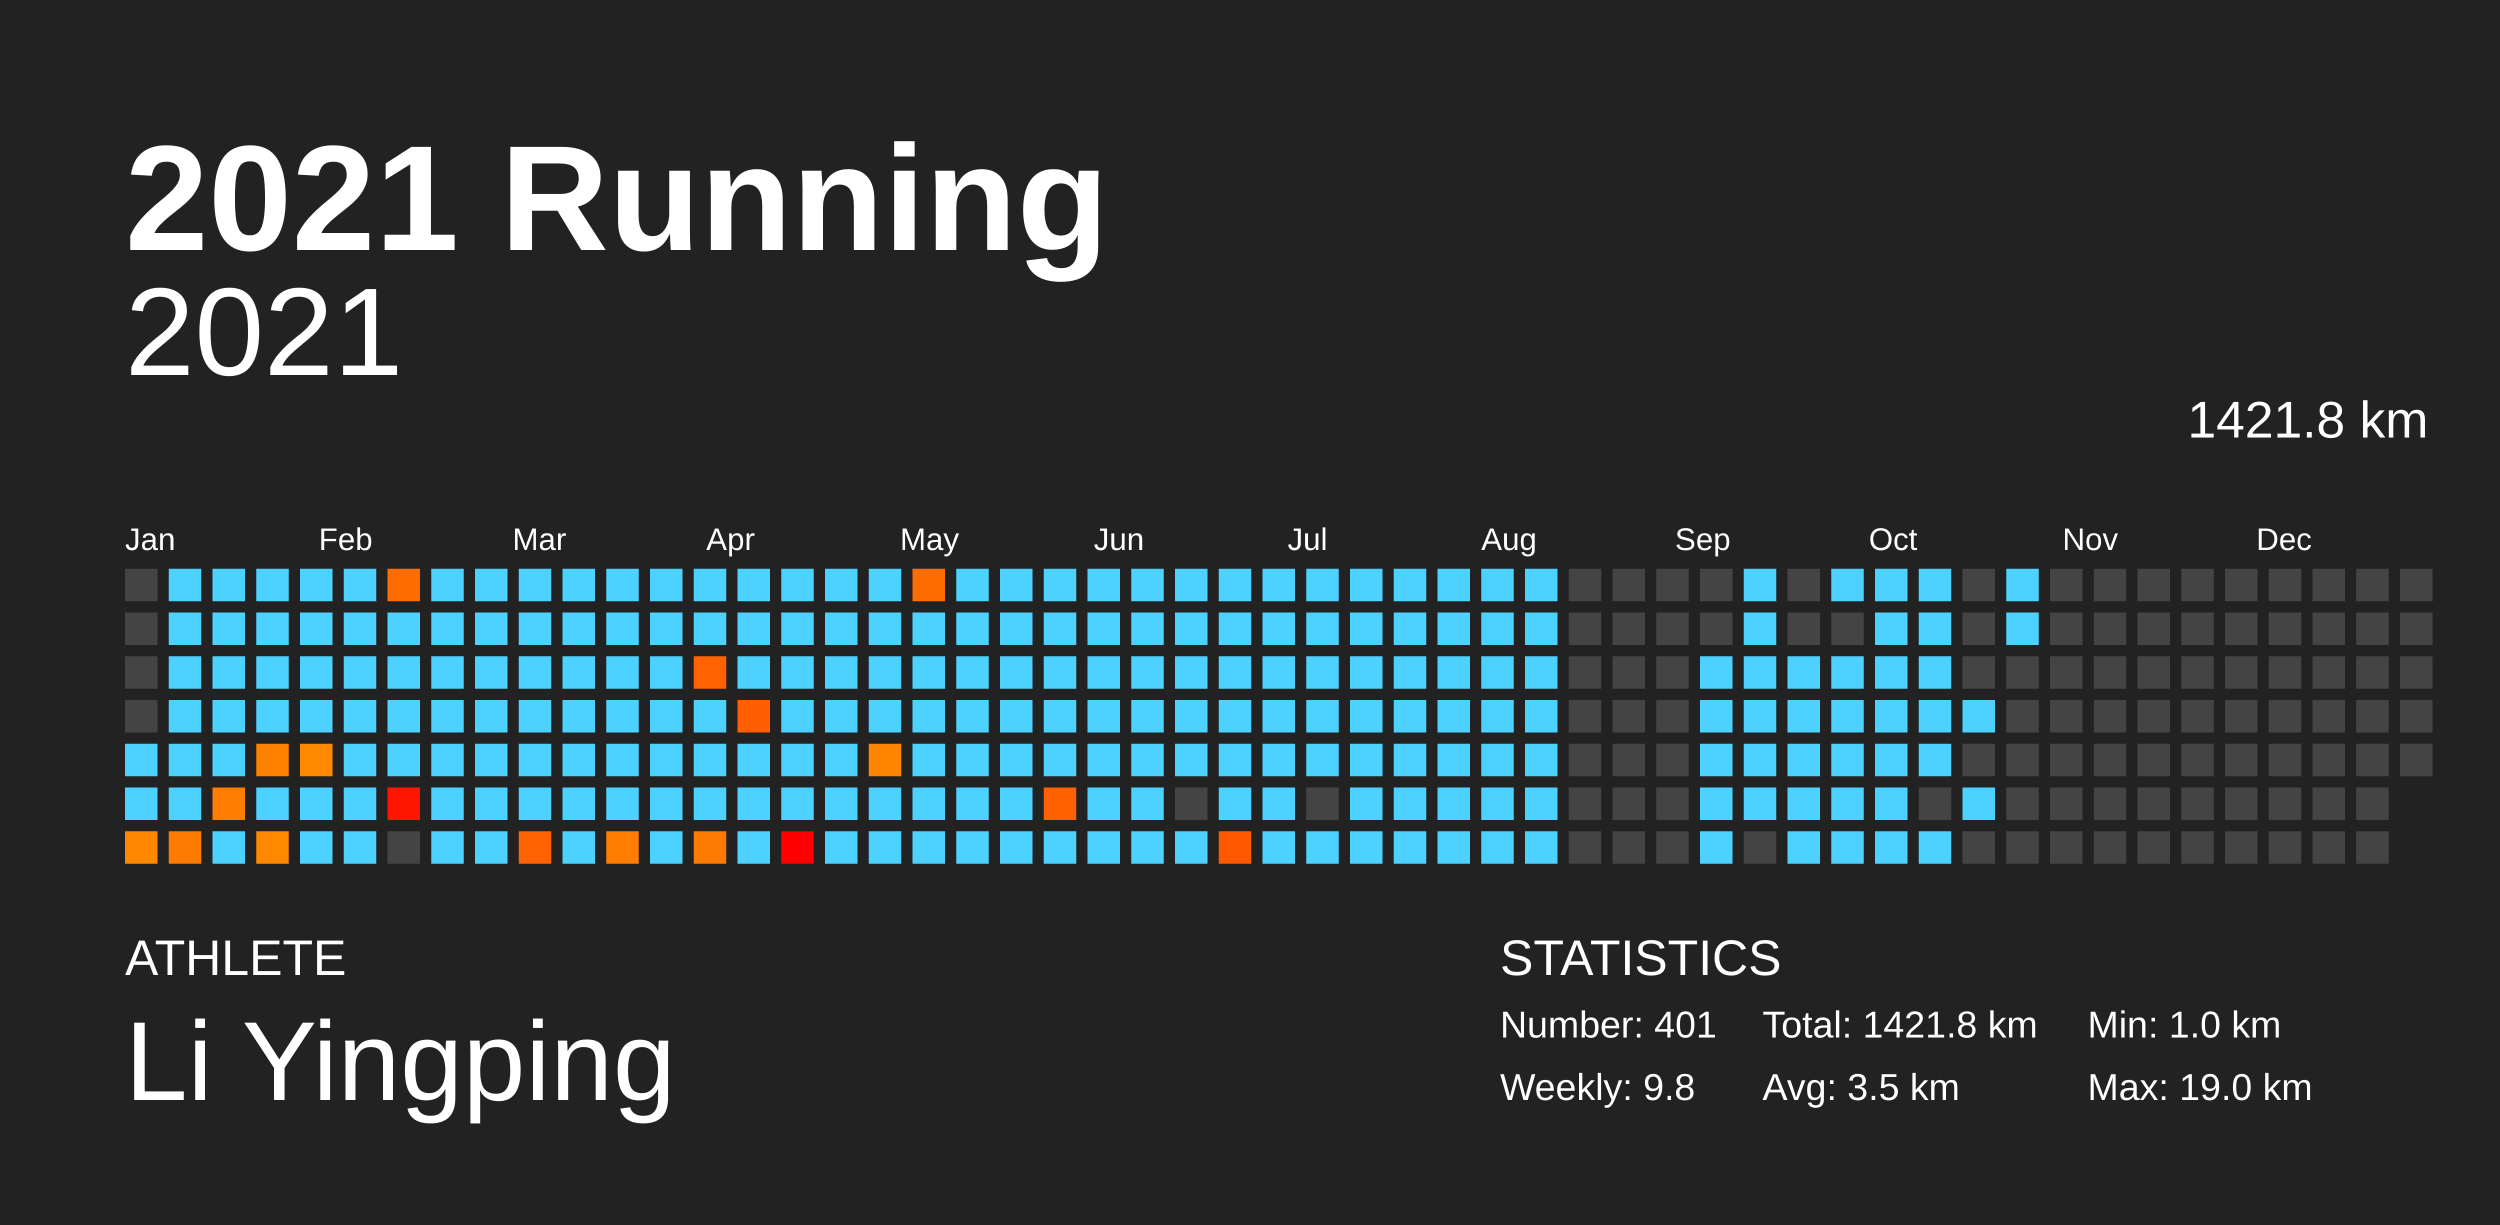
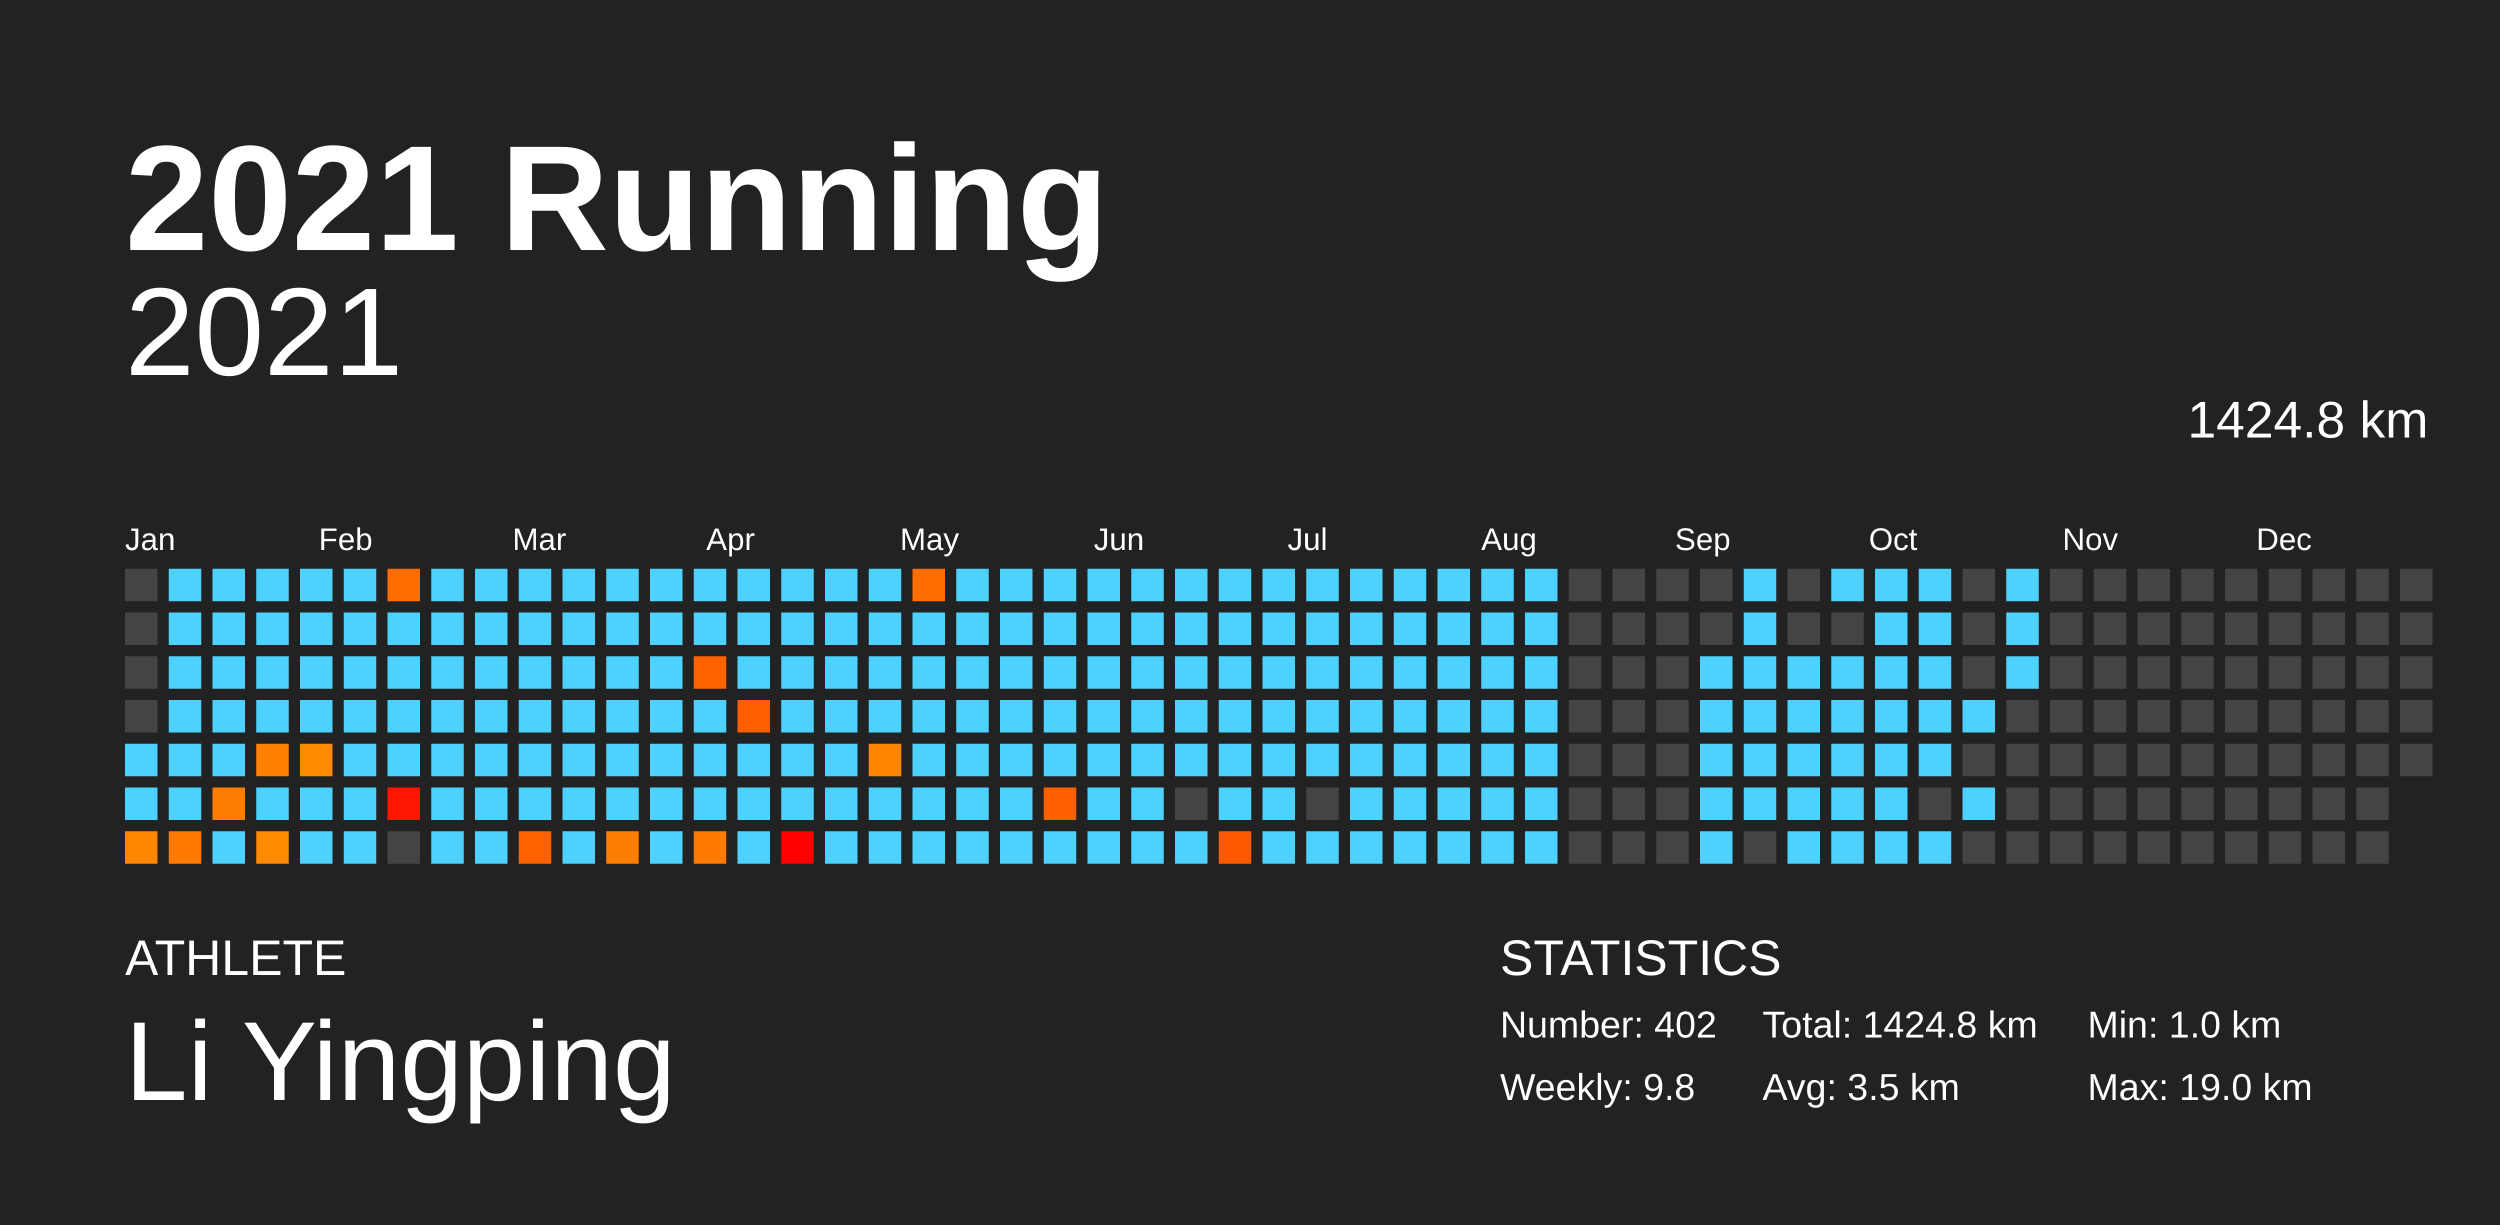
<svg xmlns="http://www.w3.org/2000/svg" baseProfile="full" height="98mm" version="1.1" viewBox="0,0,200,98" width="200mm">
  <defs />
  <rect fill="#222222" height="98" width="200" x="0" y="0" />
  <text fill="#FFFFFF" style="font-size:12px; font-family:Arial; font-weight:bold;" x="10" y="20">2021 Running</text>
  <text fill="#FFFFFF" style="font-size:4px; font-family:Arial" x="10" y="78">ATHLETE</text>
  <text fill="#FFFFFF" style="font-size:9px; font-family:Arial" x="10" y="88">Li Yingping</text>
  <text fill="#FFFFFF" style="font-size:4px; font-family:Arial" x="120" y="78">STATISTICS</text>
-   <text fill="#FFFFFF" style="font-size:3px; font-family:Arial" x="120" y="83">Number: 401</text>
+   <text fill="#FFFFFF" style="font-size:3px; font-family:Arial" x="120" y="83">Number: 402</text>
  <text fill="#FFFFFF" style="font-size:3px; font-family:Arial" x="120" y="88">Weekly: 9.8</text>
-   <text fill="#FFFFFF" style="font-size:3px; font-family:Arial" x="141" y="83">Total: 1421.8 km</text>
+   <text fill="#FFFFFF" style="font-size:3px; font-family:Arial" x="141" y="83">Total: 1424.8 km</text>
  <text fill="#FFFFFF" style="font-size:3px; font-family:Arial" x="141" y="88">Avg: 3.5 km</text>
  <text fill="#FFFFFF" style="font-size:3px; font-family:Arial" x="167" y="83">Min: 1.0 km</text>
  <text fill="#FFFFFF" style="font-size:3px; font-family:Arial" x="167" y="88">Max: 19.0 km</text>
  <text alignment-baseline="hanging" fill="#FFFFFF" style="font-size:10.0px; font-family:Arial;" x="10" y="30">2021</text>
-   <text alignment-baseline="hanging" fill="#FFFFFF" style="font-size:4.125px; font-family:Arial;" x="175" y="35">1421.8 km</text>
+   <text alignment-baseline="hanging" fill="#FFFFFF" style="font-size:4.125px; font-family:Arial;" x="175" y="35">1424.8 km</text>
  <text fill="#FFFFFF" style="font-size:2.5px; font-family:Arial" x="10.0" y="44">Jan</text>
  <text fill="#FFFFFF" style="font-size:2.5px; font-family:Arial" x="25.5" y="44">Feb</text>
  <text fill="#FFFFFF" style="font-size:2.5px; font-family:Arial" x="41.0" y="44">Mar</text>
  <text fill="#FFFFFF" style="font-size:2.5px; font-family:Arial" x="56.5" y="44">Apr</text>
  <text fill="#FFFFFF" style="font-size:2.5px; font-family:Arial" x="72.0" y="44">May</text>
  <text fill="#FFFFFF" style="font-size:2.5px; font-family:Arial" x="87.5" y="44">Jun</text>
  <text fill="#FFFFFF" style="font-size:2.5px; font-family:Arial" x="103.0" y="44">Jul</text>
  <text fill="#FFFFFF" style="font-size:2.5px; font-family:Arial" x="118.5" y="44">Aug</text>
  <text fill="#FFFFFF" style="font-size:2.5px; font-family:Arial" x="134.0" y="44">Sep</text>
  <text fill="#FFFFFF" style="font-size:2.5px; font-family:Arial" x="149.5" y="44">Oct</text>
  <text fill="#FFFFFF" style="font-size:2.5px; font-family:Arial" x="165.0" y="44">Nov</text>
  <text fill="#FFFFFF" style="font-size:2.5px; font-family:Arial" x="180.5" y="44">Dec</text>
  <rect fill="#444444" height="2.6" width="2.6" x="10.0" y="45.5" />
  <rect fill="#444444" height="2.6" width="2.6" x="10.0" y="49.0" />
  <rect fill="#444444" height="2.6" width="2.6" x="10.0" y="52.5" />
  <rect fill="#444444" height="2.6" width="2.6" x="10.0" y="56.0" />
  <rect fill="#4dd2ff" height="2.6" width="2.6" x="10.0" y="59.5" />
  <rect fill="#4dd2ff" height="2.6" width="2.6" x="10.0" y="63.0" />
  <rect fill="#ff8800" height="2.6" width="2.6" x="10.0" y="66.5" />
  <rect fill="#4dd2ff" height="2.6" width="2.6" x="13.5" y="45.5" />
  <rect fill="#4dd2ff" height="2.6" width="2.6" x="13.5" y="49.0" />
  <rect fill="#4dd2ff" height="2.6" width="2.6" x="13.5" y="52.5" />
  <rect fill="#4dd2ff" height="2.6" width="2.6" x="13.5" y="56.0" />
  <rect fill="#4dd2ff" height="2.6" width="2.6" x="13.5" y="59.5" />
  <rect fill="#4dd2ff" height="2.6" width="2.6" x="13.5" y="63.0" />
  <rect fill="#ff7a00" height="2.6" width="2.6" x="13.5" y="66.5" />
  <rect fill="#4dd2ff" height="2.6" width="2.6" x="17.0" y="45.5" />
  <rect fill="#4dd2ff" height="2.6" width="2.6" x="17.0" y="49.0" />
  <rect fill="#4dd2ff" height="2.6" width="2.6" x="17.0" y="52.5" />
  <rect fill="#4dd2ff" height="2.6" width="2.6" x="17.0" y="56.0" />
  <rect fill="#4dd2ff" height="2.6" width="2.6" x="17.0" y="59.5" />
  <rect fill="#ff7d00" height="2.6" width="2.6" x="17.0" y="63.0" />
  <rect fill="#4dd2ff" height="2.6" width="2.6" x="17.0" y="66.5" />
  <rect fill="#4dd2ff" height="2.6" width="2.6" x="20.5" y="45.5" />
  <rect fill="#4dd2ff" height="2.6" width="2.6" x="20.5" y="49.0" />
  <rect fill="#4dd2ff" height="2.6" width="2.6" x="20.5" y="52.5" />
  <rect fill="#4dd2ff" height="2.6" width="2.6" x="20.5" y="56.0" />
  <rect fill="#ff8100" height="2.6" width="2.6" x="20.5" y="59.5" />
  <rect fill="#4dd2ff" height="2.6" width="2.6" x="20.5" y="63.0" />
  <rect fill="#ff8a00" height="2.6" width="2.6" x="20.5" y="66.5" />
  <rect fill="#4dd2ff" height="2.6" width="2.6" x="24.0" y="45.5" />
  <rect fill="#4dd2ff" height="2.6" width="2.6" x="24.0" y="49.0" />
  <rect fill="#4dd2ff" height="2.6" width="2.6" x="24.0" y="52.5" />
  <rect fill="#4dd2ff" height="2.6" width="2.6" x="24.0" y="56.0" />
  <rect fill="#ff8a00" height="2.6" width="2.6" x="24.0" y="59.5" />
  <rect fill="#4dd2ff" height="2.6" width="2.6" x="24.0" y="63.0" />
  <rect fill="#4dd2ff" height="2.6" width="2.6" x="24.0" y="66.5" />
  <rect fill="#4dd2ff" height="2.6" width="2.6" x="27.5" y="45.5" />
  <rect fill="#4dd2ff" height="2.6" width="2.6" x="27.5" y="49.0" />
  <rect fill="#4dd2ff" height="2.6" width="2.6" x="27.5" y="52.5" />
  <rect fill="#4dd2ff" height="2.6" width="2.6" x="27.5" y="56.0" />
  <rect fill="#4dd2ff" height="2.6" width="2.6" x="27.5" y="59.5" />
  <rect fill="#4dd2ff" height="2.6" width="2.6" x="27.5" y="63.0" />
  <rect fill="#4dd2ff" height="2.6" width="2.6" x="27.5" y="66.5" />
  <rect fill="#ff6d00" height="2.6" width="2.6" x="31.0" y="45.5" />
  <rect fill="#4dd2ff" height="2.6" width="2.6" x="31.0" y="49.0" />
  <rect fill="#4dd2ff" height="2.6" width="2.6" x="31.0" y="52.5" />
  <rect fill="#4dd2ff" height="2.6" width="2.6" x="31.0" y="56.0" />
  <rect fill="#4dd2ff" height="2.6" width="2.6" x="31.0" y="59.5" />
  <rect fill="#ff1600" height="2.6" width="2.6" x="31.0" y="63.0" />
  <rect fill="#444444" height="2.6" width="2.6" x="31.0" y="66.5" />
  <rect fill="#4dd2ff" height="2.6" width="2.6" x="34.5" y="45.5" />
  <rect fill="#4dd2ff" height="2.6" width="2.6" x="34.5" y="49.0" />
  <rect fill="#4dd2ff" height="2.6" width="2.6" x="34.5" y="52.5" />
  <rect fill="#4dd2ff" height="2.6" width="2.6" x="34.5" y="56.0" />
  <rect fill="#4dd2ff" height="2.6" width="2.6" x="34.5" y="59.5" />
  <rect fill="#4dd2ff" height="2.6" width="2.6" x="34.5" y="63.0" />
  <rect fill="#4dd2ff" height="2.6" width="2.6" x="34.5" y="66.5" />
  <rect fill="#4dd2ff" height="2.6" width="2.6" x="38.0" y="45.5" />
  <rect fill="#4dd2ff" height="2.6" width="2.6" x="38.0" y="49.0" />
  <rect fill="#4dd2ff" height="2.6" width="2.6" x="38.0" y="52.5" />
  <rect fill="#4dd2ff" height="2.6" width="2.6" x="38.0" y="56.0" />
  <rect fill="#4dd2ff" height="2.6" width="2.6" x="38.0" y="59.5" />
  <rect fill="#4dd2ff" height="2.6" width="2.6" x="38.0" y="63.0" />
  <rect fill="#4dd2ff" height="2.6" width="2.6" x="38.0" y="66.5" />
  <rect fill="#4dd2ff" height="2.6" width="2.6" x="41.5" y="45.5" />
  <rect fill="#4dd2ff" height="2.6" width="2.6" x="41.5" y="49.0" />
  <rect fill="#4dd2ff" height="2.6" width="2.6" x="41.5" y="52.5" />
  <rect fill="#4dd2ff" height="2.6" width="2.6" x="41.5" y="56.0" />
  <rect fill="#4dd2ff" height="2.6" width="2.6" x="41.5" y="59.5" />
  <rect fill="#4dd2ff" height="2.6" width="2.6" x="41.5" y="63.0" />
  <rect fill="#ff6300" height="2.6" width="2.6" x="41.5" y="66.5" />
  <rect fill="#4dd2ff" height="2.6" width="2.6" x="45.0" y="45.5" />
  <rect fill="#4dd2ff" height="2.6" width="2.6" x="45.0" y="49.0" />
  <rect fill="#4dd2ff" height="2.6" width="2.6" x="45.0" y="52.5" />
  <rect fill="#4dd2ff" height="2.6" width="2.6" x="45.0" y="56.0" />
  <rect fill="#4dd2ff" height="2.6" width="2.6" x="45.0" y="59.5" />
  <rect fill="#4dd2ff" height="2.6" width="2.6" x="45.0" y="63.0" />
  <rect fill="#4dd2ff" height="2.6" width="2.6" x="45.0" y="66.5" />
  <rect fill="#4dd2ff" height="2.6" width="2.6" x="48.5" y="45.5" />
  <rect fill="#4dd2ff" height="2.6" width="2.6" x="48.5" y="49.0" />
  <rect fill="#4dd2ff" height="2.6" width="2.6" x="48.5" y="52.5" />
  <rect fill="#4dd2ff" height="2.6" width="2.6" x="48.5" y="56.0" />
  <rect fill="#4dd2ff" height="2.6" width="2.6" x="48.5" y="59.5" />
  <rect fill="#4dd2ff" height="2.6" width="2.6" x="48.5" y="63.0" />
  <rect fill="#ff7d00" height="2.6" width="2.6" x="48.5" y="66.5" />
  <rect fill="#4dd2ff" height="2.6" width="2.6" x="52.0" y="45.5" />
  <rect fill="#4dd2ff" height="2.6" width="2.6" x="52.0" y="49.0" />
  <rect fill="#4dd2ff" height="2.6" width="2.6" x="52.0" y="52.5" />
  <rect fill="#4dd2ff" height="2.6" width="2.6" x="52.0" y="56.0" />
  <rect fill="#4dd2ff" height="2.6" width="2.6" x="52.0" y="59.5" />
  <rect fill="#4dd2ff" height="2.6" width="2.6" x="52.0" y="63.0" />
  <rect fill="#4dd2ff" height="2.6" width="2.6" x="52.0" y="66.5" />
  <rect fill="#4dd2ff" height="2.6" width="2.6" x="55.5" y="45.5" />
  <rect fill="#4dd2ff" height="2.6" width="2.6" x="55.5" y="49.0" />
  <rect fill="#ff6300" height="2.6" width="2.6" x="55.5" y="52.5" />
  <rect fill="#4dd2ff" height="2.6" width="2.6" x="55.5" y="56.0" />
  <rect fill="#4dd2ff" height="2.6" width="2.6" x="55.5" y="59.5" />
  <rect fill="#4dd2ff" height="2.6" width="2.6" x="55.5" y="63.0" />
  <rect fill="#ff7a00" height="2.6" width="2.6" x="55.5" y="66.5" />
  <rect fill="#4dd2ff" height="2.6" width="2.6" x="59.0" y="45.5" />
  <rect fill="#4dd2ff" height="2.6" width="2.6" x="59.0" y="49.0" />
  <rect fill="#4dd2ff" height="2.6" width="2.6" x="59.0" y="52.5" />
  <rect fill="#ff5f00" height="2.6" width="2.6" x="59.0" y="56.0" />
  <rect fill="#4dd2ff" height="2.6" width="2.6" x="59.0" y="59.5" />
  <rect fill="#4dd2ff" height="2.6" width="2.6" x="59.0" y="63.0" />
  <rect fill="#4dd2ff" height="2.6" width="2.6" x="59.0" y="66.5" />
  <rect fill="#4dd2ff" height="2.6" width="2.6" x="62.5" y="45.5" />
  <rect fill="#4dd2ff" height="2.6" width="2.6" x="62.5" y="49.0" />
  <rect fill="#4dd2ff" height="2.6" width="2.6" x="62.5" y="52.5" />
  <rect fill="#4dd2ff" height="2.6" width="2.6" x="62.5" y="56.0" />
  <rect fill="#4dd2ff" height="2.6" width="2.6" x="62.5" y="59.5" />
  <rect fill="#4dd2ff" height="2.6" width="2.6" x="62.5" y="63.0" />
  <rect fill="red" height="2.6" width="2.6" x="62.5" y="66.5" />
  <rect fill="#4dd2ff" height="2.6" width="2.6" x="66.0" y="45.5" />
  <rect fill="#4dd2ff" height="2.6" width="2.6" x="66.0" y="49.0" />
  <rect fill="#4dd2ff" height="2.6" width="2.6" x="66.0" y="52.5" />
  <rect fill="#4dd2ff" height="2.6" width="2.6" x="66.0" y="56.0" />
  <rect fill="#4dd2ff" height="2.6" width="2.6" x="66.0" y="59.5" />
  <rect fill="#4dd2ff" height="2.6" width="2.6" x="66.0" y="63.0" />
  <rect fill="#4dd2ff" height="2.6" width="2.6" x="66.0" y="66.5" />
  <rect fill="#4dd2ff" height="2.6" width="2.6" x="69.5" y="45.5" />
  <rect fill="#4dd2ff" height="2.6" width="2.6" x="69.5" y="49.0" />
  <rect fill="#4dd2ff" height="2.6" width="2.6" x="69.5" y="52.5" />
  <rect fill="#4dd2ff" height="2.6" width="2.6" x="69.5" y="56.0" />
  <rect fill="#ff8500" height="2.6" width="2.6" x="69.5" y="59.5" />
  <rect fill="#4dd2ff" height="2.6" width="2.6" x="69.5" y="63.0" />
  <rect fill="#4dd2ff" height="2.6" width="2.6" x="69.5" y="66.5" />
  <rect fill="#ff6c00" height="2.6" width="2.6" x="73.0" y="45.5" />
  <rect fill="#4dd2ff" height="2.6" width="2.6" x="73.0" y="49.0" />
  <rect fill="#4dd2ff" height="2.6" width="2.6" x="73.0" y="52.5" />
  <rect fill="#4dd2ff" height="2.6" width="2.6" x="73.0" y="56.0" />
  <rect fill="#4dd2ff" height="2.6" width="2.6" x="73.0" y="59.5" />
  <rect fill="#4dd2ff" height="2.6" width="2.6" x="73.0" y="63.0" />
  <rect fill="#4dd2ff" height="2.6" width="2.6" x="73.0" y="66.5" />
  <rect fill="#4dd2ff" height="2.6" width="2.6" x="76.5" y="45.5" />
  <rect fill="#4dd2ff" height="2.6" width="2.6" x="76.5" y="49.0" />
  <rect fill="#4dd2ff" height="2.6" width="2.6" x="76.5" y="52.5" />
  <rect fill="#4dd2ff" height="2.6" width="2.6" x="76.5" y="56.0" />
  <rect fill="#4dd2ff" height="2.6" width="2.6" x="76.5" y="59.5" />
  <rect fill="#4dd2ff" height="2.6" width="2.6" x="76.5" y="63.0" />
  <rect fill="#4dd2ff" height="2.6" width="2.6" x="76.5" y="66.5" />
  <rect fill="#4dd2ff" height="2.6" width="2.6" x="80.0" y="45.5" />
  <rect fill="#4dd2ff" height="2.6" width="2.6" x="80.0" y="49.0" />
  <rect fill="#4dd2ff" height="2.6" width="2.6" x="80.0" y="52.5" />
  <rect fill="#4dd2ff" height="2.6" width="2.6" x="80.0" y="56.0" />
  <rect fill="#4dd2ff" height="2.6" width="2.6" x="80.0" y="59.5" />
  <rect fill="#4dd2ff" height="2.6" width="2.6" x="80.0" y="63.0" />
  <rect fill="#4dd2ff" height="2.6" width="2.6" x="80.0" y="66.5" />
  <rect fill="#4dd2ff" height="2.6" width="2.6" x="83.5" y="45.5" />
  <rect fill="#4dd2ff" height="2.6" width="2.6" x="83.5" y="49.0" />
  <rect fill="#4dd2ff" height="2.6" width="2.6" x="83.5" y="52.5" />
  <rect fill="#4dd2ff" height="2.6" width="2.6" x="83.5" y="56.0" />
  <rect fill="#4dd2ff" height="2.6" width="2.6" x="83.5" y="59.5" />
  <rect fill="#ff6100" height="2.6" width="2.6" x="83.5" y="63.0" />
  <rect fill="#4dd2ff" height="2.6" width="2.6" x="83.5" y="66.5" />
  <rect fill="#4dd2ff" height="2.6" width="2.6" x="87.0" y="45.5" />
  <rect fill="#4dd2ff" height="2.6" width="2.6" x="87.0" y="49.0" />
  <rect fill="#4dd2ff" height="2.6" width="2.6" x="87.0" y="52.5" />
  <rect fill="#4dd2ff" height="2.6" width="2.6" x="87.0" y="56.0" />
  <rect fill="#4dd2ff" height="2.6" width="2.6" x="87.0" y="59.5" />
  <rect fill="#4dd2ff" height="2.6" width="2.6" x="87.0" y="63.0" />
  <rect fill="#4dd2ff" height="2.6" width="2.6" x="87.0" y="66.5" />
  <rect fill="#4dd2ff" height="2.6" width="2.6" x="90.5" y="45.5" />
  <rect fill="#4dd2ff" height="2.6" width="2.6" x="90.5" y="49.0" />
  <rect fill="#4dd2ff" height="2.6" width="2.6" x="90.5" y="52.5" />
  <rect fill="#4dd2ff" height="2.6" width="2.6" x="90.5" y="56.0" />
  <rect fill="#4dd2ff" height="2.6" width="2.6" x="90.5" y="59.5" />
  <rect fill="#4dd2ff" height="2.6" width="2.6" x="90.5" y="63.0" />
  <rect fill="#4dd2ff" height="2.6" width="2.6" x="90.5" y="66.5" />
  <rect fill="#4dd2ff" height="2.6" width="2.6" x="94.0" y="45.5" />
  <rect fill="#4dd2ff" height="2.6" width="2.6" x="94.0" y="49.0" />
  <rect fill="#4dd2ff" height="2.6" width="2.6" x="94.0" y="52.5" />
  <rect fill="#4dd2ff" height="2.6" width="2.6" x="94.0" y="56.0" />
  <rect fill="#4dd2ff" height="2.6" width="2.6" x="94.0" y="59.5" />
  <rect fill="#444444" height="2.6" width="2.6" x="94.0" y="63.0" />
  <rect fill="#4dd2ff" height="2.6" width="2.6" x="94.0" y="66.5" />
  <rect fill="#4dd2ff" height="2.6" width="2.6" x="97.5" y="45.5" />
  <rect fill="#4dd2ff" height="2.6" width="2.6" x="97.5" y="49.0" />
  <rect fill="#4dd2ff" height="2.6" width="2.6" x="97.5" y="52.5" />
  <rect fill="#4dd2ff" height="2.6" width="2.6" x="97.5" y="56.0" />
  <rect fill="#4dd2ff" height="2.6" width="2.6" x="97.5" y="59.5" />
  <rect fill="#4dd2ff" height="2.6" width="2.6" x="97.5" y="63.0" />
  <rect fill="#ff5900" height="2.6" width="2.6" x="97.5" y="66.5" />
  <rect fill="#4dd2ff" height="2.6" width="2.6" x="101.0" y="45.5" />
  <rect fill="#4dd2ff" height="2.6" width="2.6" x="101.0" y="49.0" />
  <rect fill="#4dd2ff" height="2.6" width="2.6" x="101.0" y="52.5" />
  <rect fill="#4dd2ff" height="2.6" width="2.6" x="101.0" y="56.0" />
  <rect fill="#4dd2ff" height="2.6" width="2.6" x="101.0" y="59.5" />
  <rect fill="#4dd2ff" height="2.6" width="2.6" x="101.0" y="63.0" />
  <rect fill="#4dd2ff" height="2.6" width="2.6" x="101.0" y="66.5" />
  <rect fill="#4dd2ff" height="2.6" width="2.6" x="104.5" y="45.5" />
  <rect fill="#4dd2ff" height="2.6" width="2.6" x="104.5" y="49.0" />
  <rect fill="#4dd2ff" height="2.6" width="2.6" x="104.5" y="52.5" />
  <rect fill="#4dd2ff" height="2.6" width="2.6" x="104.5" y="56.0" />
  <rect fill="#4dd2ff" height="2.6" width="2.6" x="104.5" y="59.5" />
  <rect fill="#444444" height="2.6" width="2.6" x="104.5" y="63.0" />
  <rect fill="#4dd2ff" height="2.6" width="2.6" x="104.5" y="66.5" />
  <rect fill="#4dd2ff" height="2.6" width="2.6" x="108.0" y="45.5" />
  <rect fill="#4dd2ff" height="2.6" width="2.6" x="108.0" y="49.0" />
  <rect fill="#4dd2ff" height="2.6" width="2.6" x="108.0" y="52.5" />
  <rect fill="#4dd2ff" height="2.6" width="2.6" x="108.0" y="56.0" />
  <rect fill="#4dd2ff" height="2.6" width="2.6" x="108.0" y="59.5" />
  <rect fill="#4dd2ff" height="2.6" width="2.6" x="108.0" y="63.0" />
  <rect fill="#4dd2ff" height="2.6" width="2.6" x="108.0" y="66.5" />
  <rect fill="#4dd2ff" height="2.6" width="2.6" x="111.5" y="45.5" />
  <rect fill="#4dd2ff" height="2.6" width="2.6" x="111.5" y="49.0" />
  <rect fill="#4dd2ff" height="2.6" width="2.6" x="111.5" y="52.5" />
  <rect fill="#4dd2ff" height="2.6" width="2.6" x="111.5" y="56.0" />
  <rect fill="#4dd2ff" height="2.6" width="2.6" x="111.5" y="59.5" />
  <rect fill="#4dd2ff" height="2.6" width="2.6" x="111.5" y="63.0" />
  <rect fill="#4dd2ff" height="2.6" width="2.6" x="111.5" y="66.5" />
  <rect fill="#4dd2ff" height="2.6" width="2.6" x="115.0" y="45.5" />
  <rect fill="#4dd2ff" height="2.6" width="2.6" x="115.0" y="49.0" />
  <rect fill="#4dd2ff" height="2.6" width="2.6" x="115.0" y="52.5" />
  <rect fill="#4dd2ff" height="2.6" width="2.6" x="115.0" y="56.0" />
  <rect fill="#4dd2ff" height="2.6" width="2.6" x="115.0" y="59.5" />
  <rect fill="#4dd2ff" height="2.6" width="2.6" x="115.0" y="63.0" />
  <rect fill="#4dd2ff" height="2.6" width="2.6" x="115.0" y="66.5" />
  <rect fill="#4dd2ff" height="2.6" width="2.6" x="118.5" y="45.5" />
  <rect fill="#4dd2ff" height="2.6" width="2.6" x="118.5" y="49.0" />
  <rect fill="#4dd2ff" height="2.6" width="2.6" x="118.5" y="52.5" />
  <rect fill="#4dd2ff" height="2.6" width="2.6" x="118.5" y="56.0" />
  <rect fill="#4dd2ff" height="2.6" width="2.6" x="118.5" y="59.5" />
  <rect fill="#4dd2ff" height="2.6" width="2.6" x="118.5" y="63.0" />
  <rect fill="#4dd2ff" height="2.6" width="2.6" x="118.5" y="66.5" />
  <rect fill="#4dd2ff" height="2.6" width="2.6" x="122.0" y="45.5" />
  <rect fill="#4dd2ff" height="2.6" width="2.6" x="122.0" y="49.0" />
  <rect fill="#4dd2ff" height="2.6" width="2.6" x="122.0" y="52.5" />
  <rect fill="#4dd2ff" height="2.6" width="2.6" x="122.0" y="56.0" />
  <rect fill="#4dd2ff" height="2.6" width="2.6" x="122.0" y="59.5" />
  <rect fill="#4dd2ff" height="2.6" width="2.6" x="122.0" y="63.0" />
  <rect fill="#4dd2ff" height="2.6" width="2.6" x="122.0" y="66.5" />
  <rect fill="#444444" height="2.6" width="2.6" x="125.5" y="45.5" />
  <rect fill="#444444" height="2.6" width="2.6" x="125.5" y="49.0" />
  <rect fill="#444444" height="2.6" width="2.6" x="125.5" y="52.5" />
  <rect fill="#444444" height="2.6" width="2.6" x="125.5" y="56.0" />
  <rect fill="#444444" height="2.6" width="2.6" x="125.5" y="59.5" />
  <rect fill="#444444" height="2.6" width="2.6" x="125.5" y="63.0" />
  <rect fill="#444444" height="2.6" width="2.6" x="125.5" y="66.5" />
  <rect fill="#444444" height="2.6" width="2.6" x="129.0" y="45.5" />
  <rect fill="#444444" height="2.6" width="2.6" x="129.0" y="49.0" />
  <rect fill="#444444" height="2.6" width="2.6" x="129.0" y="52.5" />
  <rect fill="#444444" height="2.6" width="2.6" x="129.0" y="56.0" />
  <rect fill="#444444" height="2.6" width="2.6" x="129.0" y="59.5" />
  <rect fill="#444444" height="2.6" width="2.6" x="129.0" y="63.0" />
  <rect fill="#444444" height="2.6" width="2.6" x="129.0" y="66.5" />
  <rect fill="#444444" height="2.6" width="2.6" x="132.5" y="45.5" />
  <rect fill="#444444" height="2.6" width="2.6" x="132.5" y="49.0" />
  <rect fill="#444444" height="2.6" width="2.6" x="132.5" y="52.5" />
  <rect fill="#444444" height="2.6" width="2.6" x="132.5" y="56.0" />
  <rect fill="#444444" height="2.6" width="2.6" x="132.5" y="59.5" />
  <rect fill="#444444" height="2.6" width="2.6" x="132.5" y="63.0" />
  <rect fill="#444444" height="2.6" width="2.6" x="132.5" y="66.5" />
  <rect fill="#444444" height="2.6" width="2.6" x="136.0" y="45.5" />
  <rect fill="#444444" height="2.6" width="2.6" x="136.0" y="49.0" />
  <rect fill="#4dd2ff" height="2.6" width="2.6" x="136.0" y="52.5" />
  <rect fill="#4dd2ff" height="2.6" width="2.6" x="136.0" y="56.0" />
  <rect fill="#4dd2ff" height="2.6" width="2.6" x="136.0" y="59.5" />
  <rect fill="#4dd2ff" height="2.6" width="2.6" x="136.0" y="63.0" />
  <rect fill="#4dd2ff" height="2.6" width="2.6" x="136.0" y="66.5" />
  <rect fill="#4dd2ff" height="2.6" width="2.6" x="139.5" y="45.5" />
  <rect fill="#4dd2ff" height="2.6" width="2.6" x="139.5" y="49.0" />
  <rect fill="#4dd2ff" height="2.6" width="2.6" x="139.5" y="52.5" />
  <rect fill="#4dd2ff" height="2.6" width="2.6" x="139.5" y="56.0" />
  <rect fill="#4dd2ff" height="2.6" width="2.6" x="139.5" y="59.5" />
  <rect fill="#4dd2ff" height="2.6" width="2.6" x="139.5" y="63.0" />
  <rect fill="#444444" height="2.6" width="2.6" x="139.5" y="66.5" />
  <rect fill="#444444" height="2.6" width="2.6" x="143.0" y="45.5" />
  <rect fill="#444444" height="2.6" width="2.6" x="143.0" y="49.0" />
  <rect fill="#4dd2ff" height="2.6" width="2.6" x="143.0" y="52.5" />
  <rect fill="#4dd2ff" height="2.6" width="2.6" x="143.0" y="56.0" />
  <rect fill="#4dd2ff" height="2.6" width="2.6" x="143.0" y="59.5" />
  <rect fill="#4dd2ff" height="2.6" width="2.6" x="143.0" y="63.0" />
  <rect fill="#4dd2ff" height="2.6" width="2.6" x="143.0" y="66.5" />
  <rect fill="#4dd2ff" height="2.6" width="2.6" x="146.5" y="45.5" />
  <rect fill="#444444" height="2.6" width="2.6" x="146.5" y="49.0" />
  <rect fill="#4dd2ff" height="2.6" width="2.6" x="146.5" y="52.5" />
  <rect fill="#4dd2ff" height="2.6" width="2.6" x="146.5" y="56.0" />
  <rect fill="#4dd2ff" height="2.6" width="2.6" x="146.5" y="59.5" />
  <rect fill="#4dd2ff" height="2.6" width="2.6" x="146.5" y="63.0" />
  <rect fill="#4dd2ff" height="2.6" width="2.6" x="146.5" y="66.5" />
  <rect fill="#4dd2ff" height="2.6" width="2.6" x="150.0" y="45.5" />
  <rect fill="#4dd2ff" height="2.6" width="2.6" x="150.0" y="49.0" />
  <rect fill="#4dd2ff" height="2.6" width="2.6" x="150.0" y="52.5" />
  <rect fill="#4dd2ff" height="2.6" width="2.6" x="150.0" y="56.0" />
  <rect fill="#4dd2ff" height="2.6" width="2.6" x="150.0" y="59.5" />
  <rect fill="#4dd2ff" height="2.6" width="2.6" x="150.0" y="63.0" />
  <rect fill="#4dd2ff" height="2.6" width="2.6" x="150.0" y="66.5" />
  <rect fill="#4dd2ff" height="2.6" width="2.6" x="153.5" y="45.5" />
  <rect fill="#4dd2ff" height="2.6" width="2.6" x="153.5" y="49.0" />
  <rect fill="#4dd2ff" height="2.6" width="2.6" x="153.5" y="52.5" />
  <rect fill="#4dd2ff" height="2.6" width="2.6" x="153.5" y="56.0" />
  <rect fill="#4dd2ff" height="2.6" width="2.6" x="153.5" y="59.5" />
  <rect fill="#444444" height="2.6" width="2.6" x="153.5" y="63.0" />
  <rect fill="#4dd2ff" height="2.6" width="2.6" x="153.5" y="66.5" />
  <rect fill="#444444" height="2.6" width="2.6" x="157.0" y="45.5" />
  <rect fill="#444444" height="2.6" width="2.6" x="157.0" y="49.0" />
  <rect fill="#444444" height="2.6" width="2.6" x="157.0" y="52.5" />
  <rect fill="#4dd2ff" height="2.6" width="2.6" x="157.0" y="56.0" />
  <rect fill="#444444" height="2.6" width="2.6" x="157.0" y="59.5" />
  <rect fill="#4dd2ff" height="2.6" width="2.6" x="157.0" y="63.0" />
  <rect fill="#444444" height="2.6" width="2.6" x="157.0" y="66.5" />
  <rect fill="#4dd2ff" height="2.6" width="2.6" x="160.5" y="45.5" />
  <rect fill="#4dd2ff" height="2.6" width="2.6" x="160.5" y="49.0" />
-   <rect fill="#444444" height="2.6" width="2.6" x="160.5" y="52.5" />
+   <rect fill="#4dd2ff" height="2.6" width="2.6" x="160.5" y="52.5" />
  <rect fill="#444444" height="2.6" width="2.6" x="160.5" y="56.0" />
  <rect fill="#444444" height="2.6" width="2.6" x="160.5" y="59.5" />
  <rect fill="#444444" height="2.6" width="2.6" x="160.5" y="63.0" />
  <rect fill="#444444" height="2.6" width="2.6" x="160.5" y="66.5" />
  <rect fill="#444444" height="2.6" width="2.6" x="164.0" y="45.5" />
  <rect fill="#444444" height="2.6" width="2.6" x="164.0" y="49.0" />
  <rect fill="#444444" height="2.6" width="2.6" x="164.0" y="52.5" />
  <rect fill="#444444" height="2.6" width="2.6" x="164.0" y="56.0" />
  <rect fill="#444444" height="2.6" width="2.6" x="164.0" y="59.5" />
  <rect fill="#444444" height="2.6" width="2.6" x="164.0" y="63.0" />
  <rect fill="#444444" height="2.6" width="2.6" x="164.0" y="66.5" />
  <rect fill="#444444" height="2.6" width="2.6" x="167.5" y="45.5" />
  <rect fill="#444444" height="2.6" width="2.6" x="167.5" y="49.0" />
  <rect fill="#444444" height="2.6" width="2.6" x="167.5" y="52.5" />
  <rect fill="#444444" height="2.6" width="2.6" x="167.5" y="56.0" />
  <rect fill="#444444" height="2.6" width="2.6" x="167.5" y="59.5" />
  <rect fill="#444444" height="2.6" width="2.6" x="167.5" y="63.0" />
  <rect fill="#444444" height="2.6" width="2.6" x="167.5" y="66.5" />
  <rect fill="#444444" height="2.6" width="2.6" x="171.0" y="45.5" />
  <rect fill="#444444" height="2.6" width="2.6" x="171.0" y="49.0" />
  <rect fill="#444444" height="2.6" width="2.6" x="171.0" y="52.5" />
  <rect fill="#444444" height="2.6" width="2.6" x="171.0" y="56.0" />
  <rect fill="#444444" height="2.6" width="2.6" x="171.0" y="59.5" />
  <rect fill="#444444" height="2.6" width="2.6" x="171.0" y="63.0" />
  <rect fill="#444444" height="2.6" width="2.6" x="171.0" y="66.5" />
  <rect fill="#444444" height="2.6" width="2.6" x="174.5" y="45.5" />
  <rect fill="#444444" height="2.6" width="2.6" x="174.5" y="49.0" />
  <rect fill="#444444" height="2.6" width="2.6" x="174.5" y="52.5" />
  <rect fill="#444444" height="2.6" width="2.6" x="174.5" y="56.0" />
  <rect fill="#444444" height="2.6" width="2.6" x="174.5" y="59.5" />
  <rect fill="#444444" height="2.6" width="2.6" x="174.5" y="63.0" />
  <rect fill="#444444" height="2.6" width="2.6" x="174.5" y="66.5" />
  <rect fill="#444444" height="2.6" width="2.6" x="178.0" y="45.5" />
  <rect fill="#444444" height="2.6" width="2.6" x="178.0" y="49.0" />
  <rect fill="#444444" height="2.6" width="2.6" x="178.0" y="52.5" />
  <rect fill="#444444" height="2.6" width="2.6" x="178.0" y="56.0" />
  <rect fill="#444444" height="2.6" width="2.6" x="178.0" y="59.5" />
  <rect fill="#444444" height="2.6" width="2.6" x="178.0" y="63.0" />
  <rect fill="#444444" height="2.6" width="2.6" x="178.0" y="66.5" />
  <rect fill="#444444" height="2.6" width="2.6" x="181.5" y="45.5" />
  <rect fill="#444444" height="2.6" width="2.6" x="181.5" y="49.0" />
  <rect fill="#444444" height="2.6" width="2.6" x="181.5" y="52.5" />
  <rect fill="#444444" height="2.6" width="2.6" x="181.5" y="56.0" />
  <rect fill="#444444" height="2.6" width="2.6" x="181.5" y="59.5" />
  <rect fill="#444444" height="2.6" width="2.6" x="181.5" y="63.0" />
  <rect fill="#444444" height="2.6" width="2.6" x="181.5" y="66.5" />
  <rect fill="#444444" height="2.6" width="2.6" x="185.0" y="45.5" />
  <rect fill="#444444" height="2.6" width="2.6" x="185.0" y="49.0" />
  <rect fill="#444444" height="2.6" width="2.6" x="185.0" y="52.5" />
  <rect fill="#444444" height="2.6" width="2.6" x="185.0" y="56.0" />
  <rect fill="#444444" height="2.6" width="2.6" x="185.0" y="59.5" />
  <rect fill="#444444" height="2.6" width="2.6" x="185.0" y="63.0" />
  <rect fill="#444444" height="2.6" width="2.6" x="185.0" y="66.5" />
  <rect fill="#444444" height="2.6" width="2.6" x="188.5" y="45.5" />
  <rect fill="#444444" height="2.6" width="2.6" x="188.5" y="49.0" />
  <rect fill="#444444" height="2.6" width="2.6" x="188.5" y="52.5" />
  <rect fill="#444444" height="2.6" width="2.6" x="188.5" y="56.0" />
  <rect fill="#444444" height="2.6" width="2.6" x="188.5" y="59.5" />
  <rect fill="#444444" height="2.6" width="2.6" x="188.5" y="63.0" />
  <rect fill="#444444" height="2.6" width="2.6" x="188.5" y="66.5" />
  <rect fill="#444444" height="2.6" width="2.6" x="192.0" y="45.5" />
  <rect fill="#444444" height="2.6" width="2.6" x="192.0" y="49.0" />
  <rect fill="#444444" height="2.6" width="2.6" x="192.0" y="52.5" />
  <rect fill="#444444" height="2.6" width="2.6" x="192.0" y="56.0" />
  <rect fill="#444444" height="2.6" width="2.6" x="192.0" y="59.5" />
</svg>
